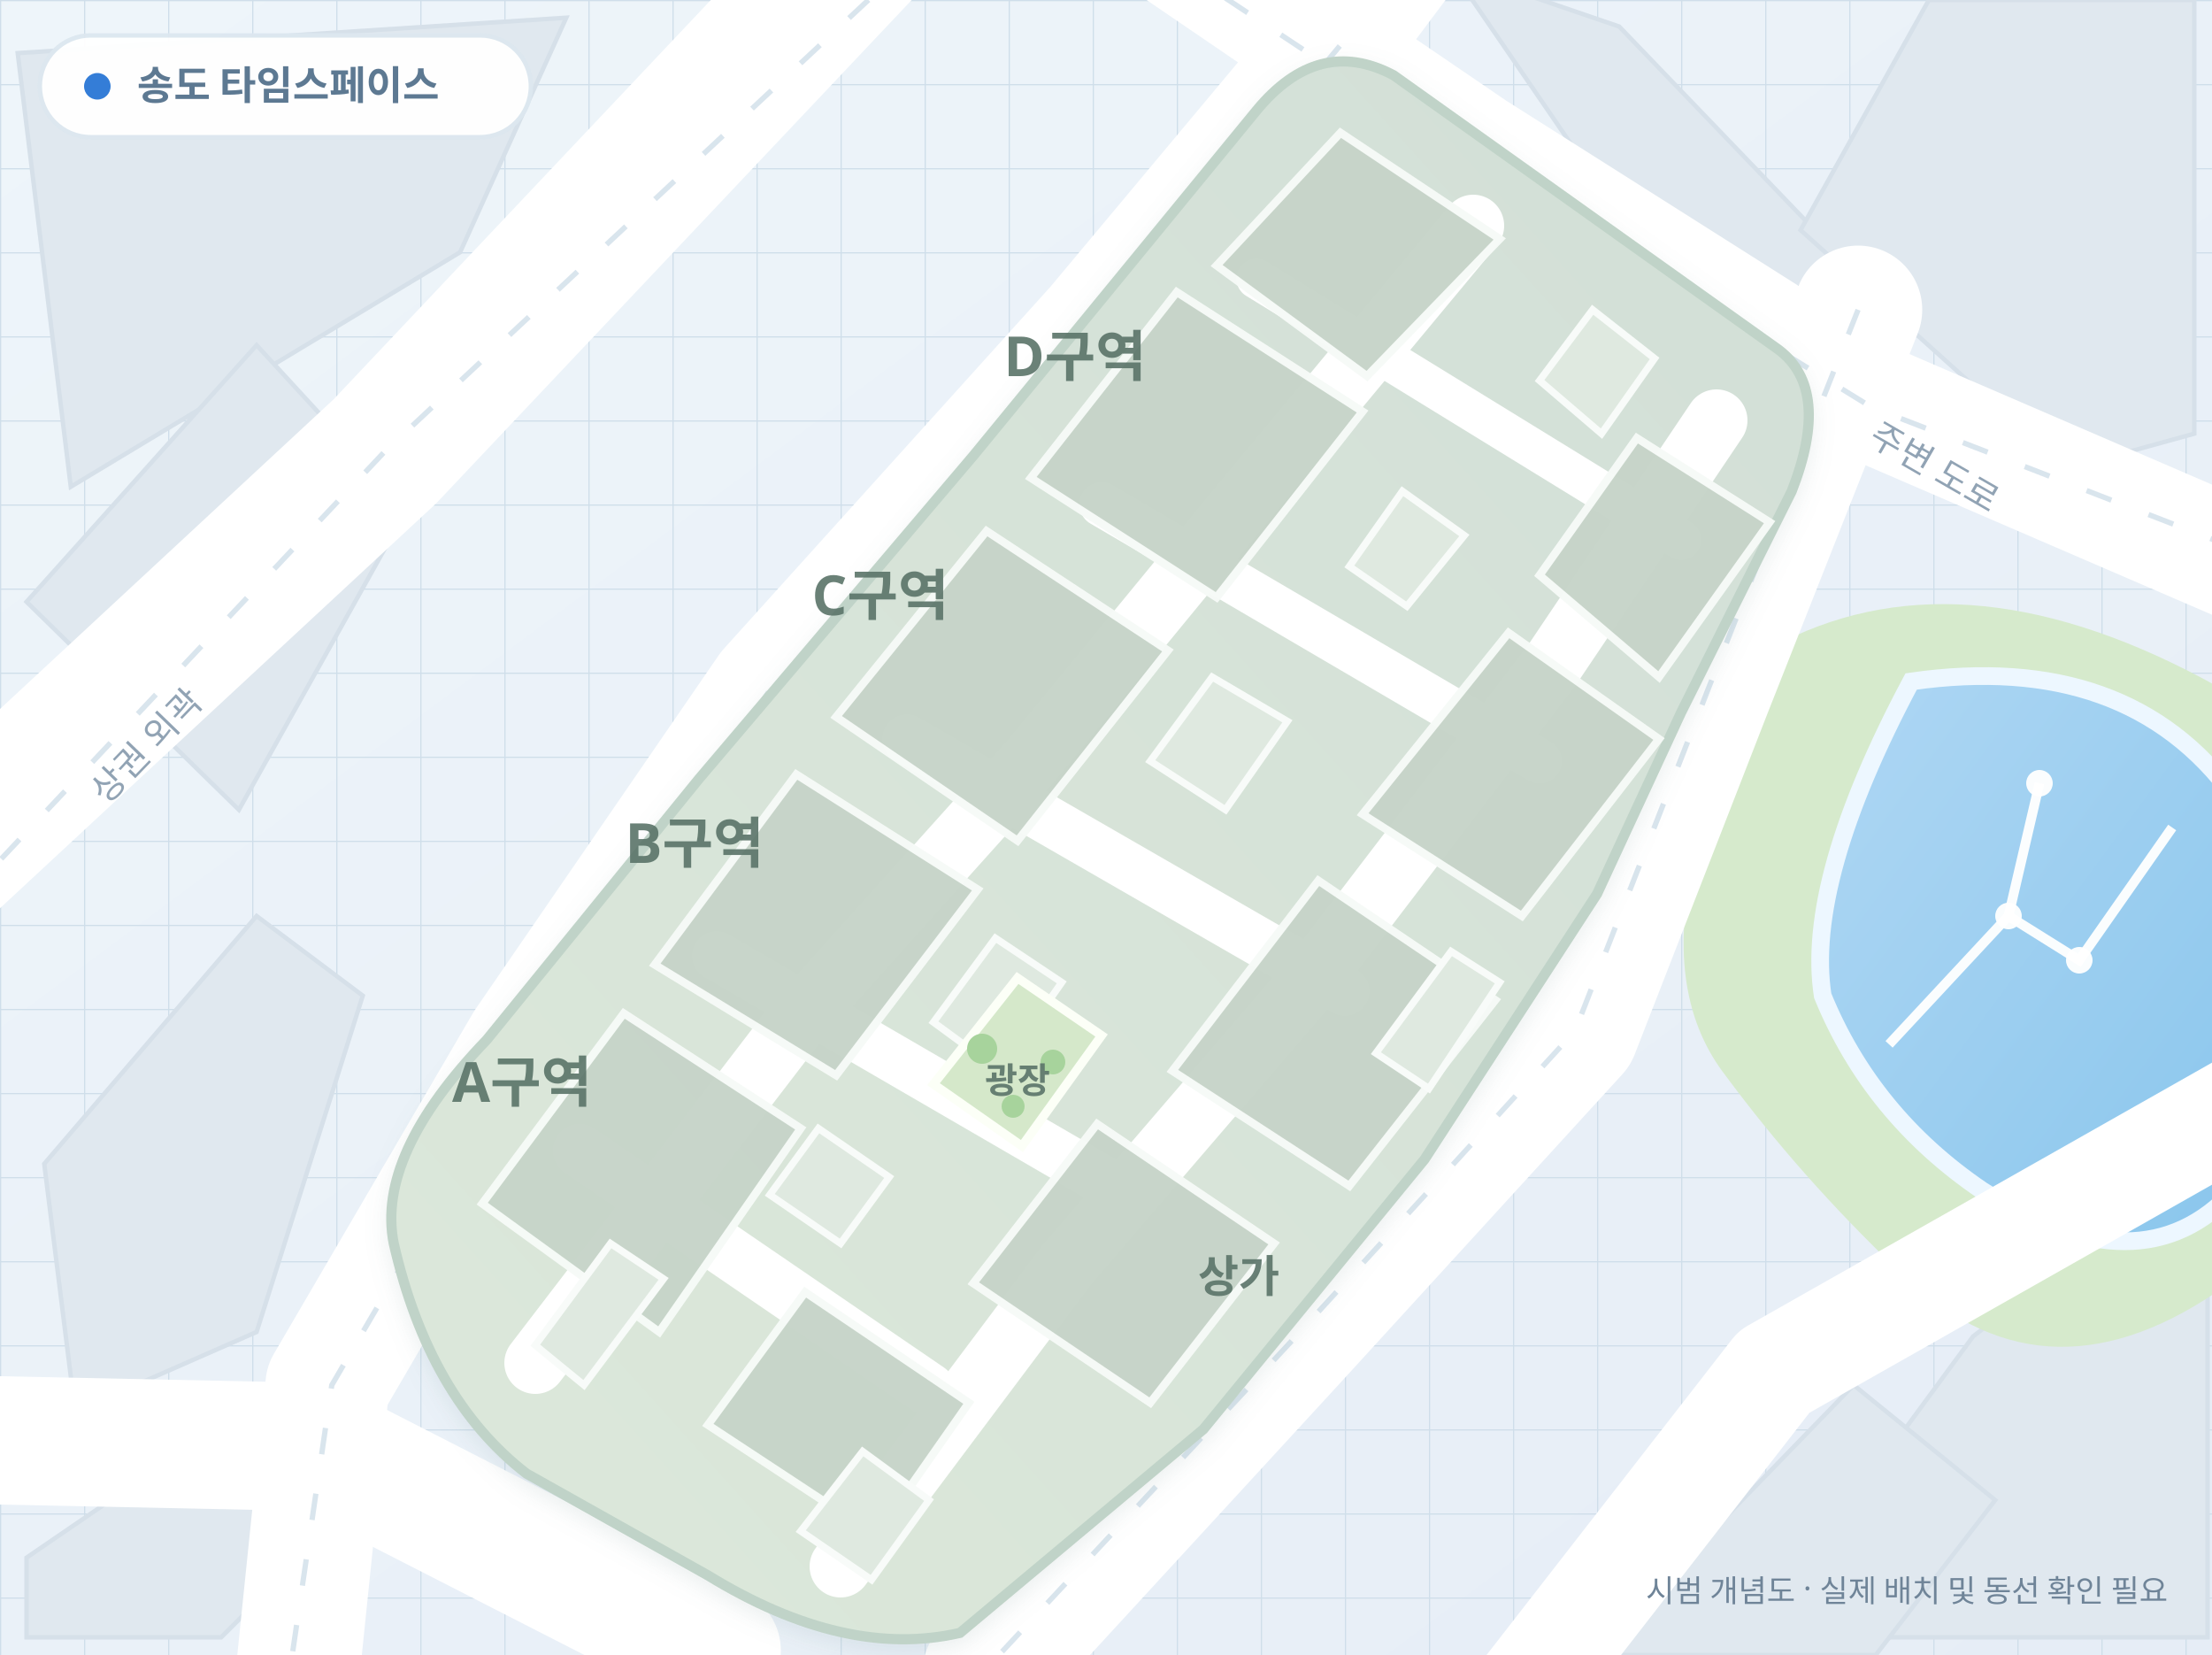
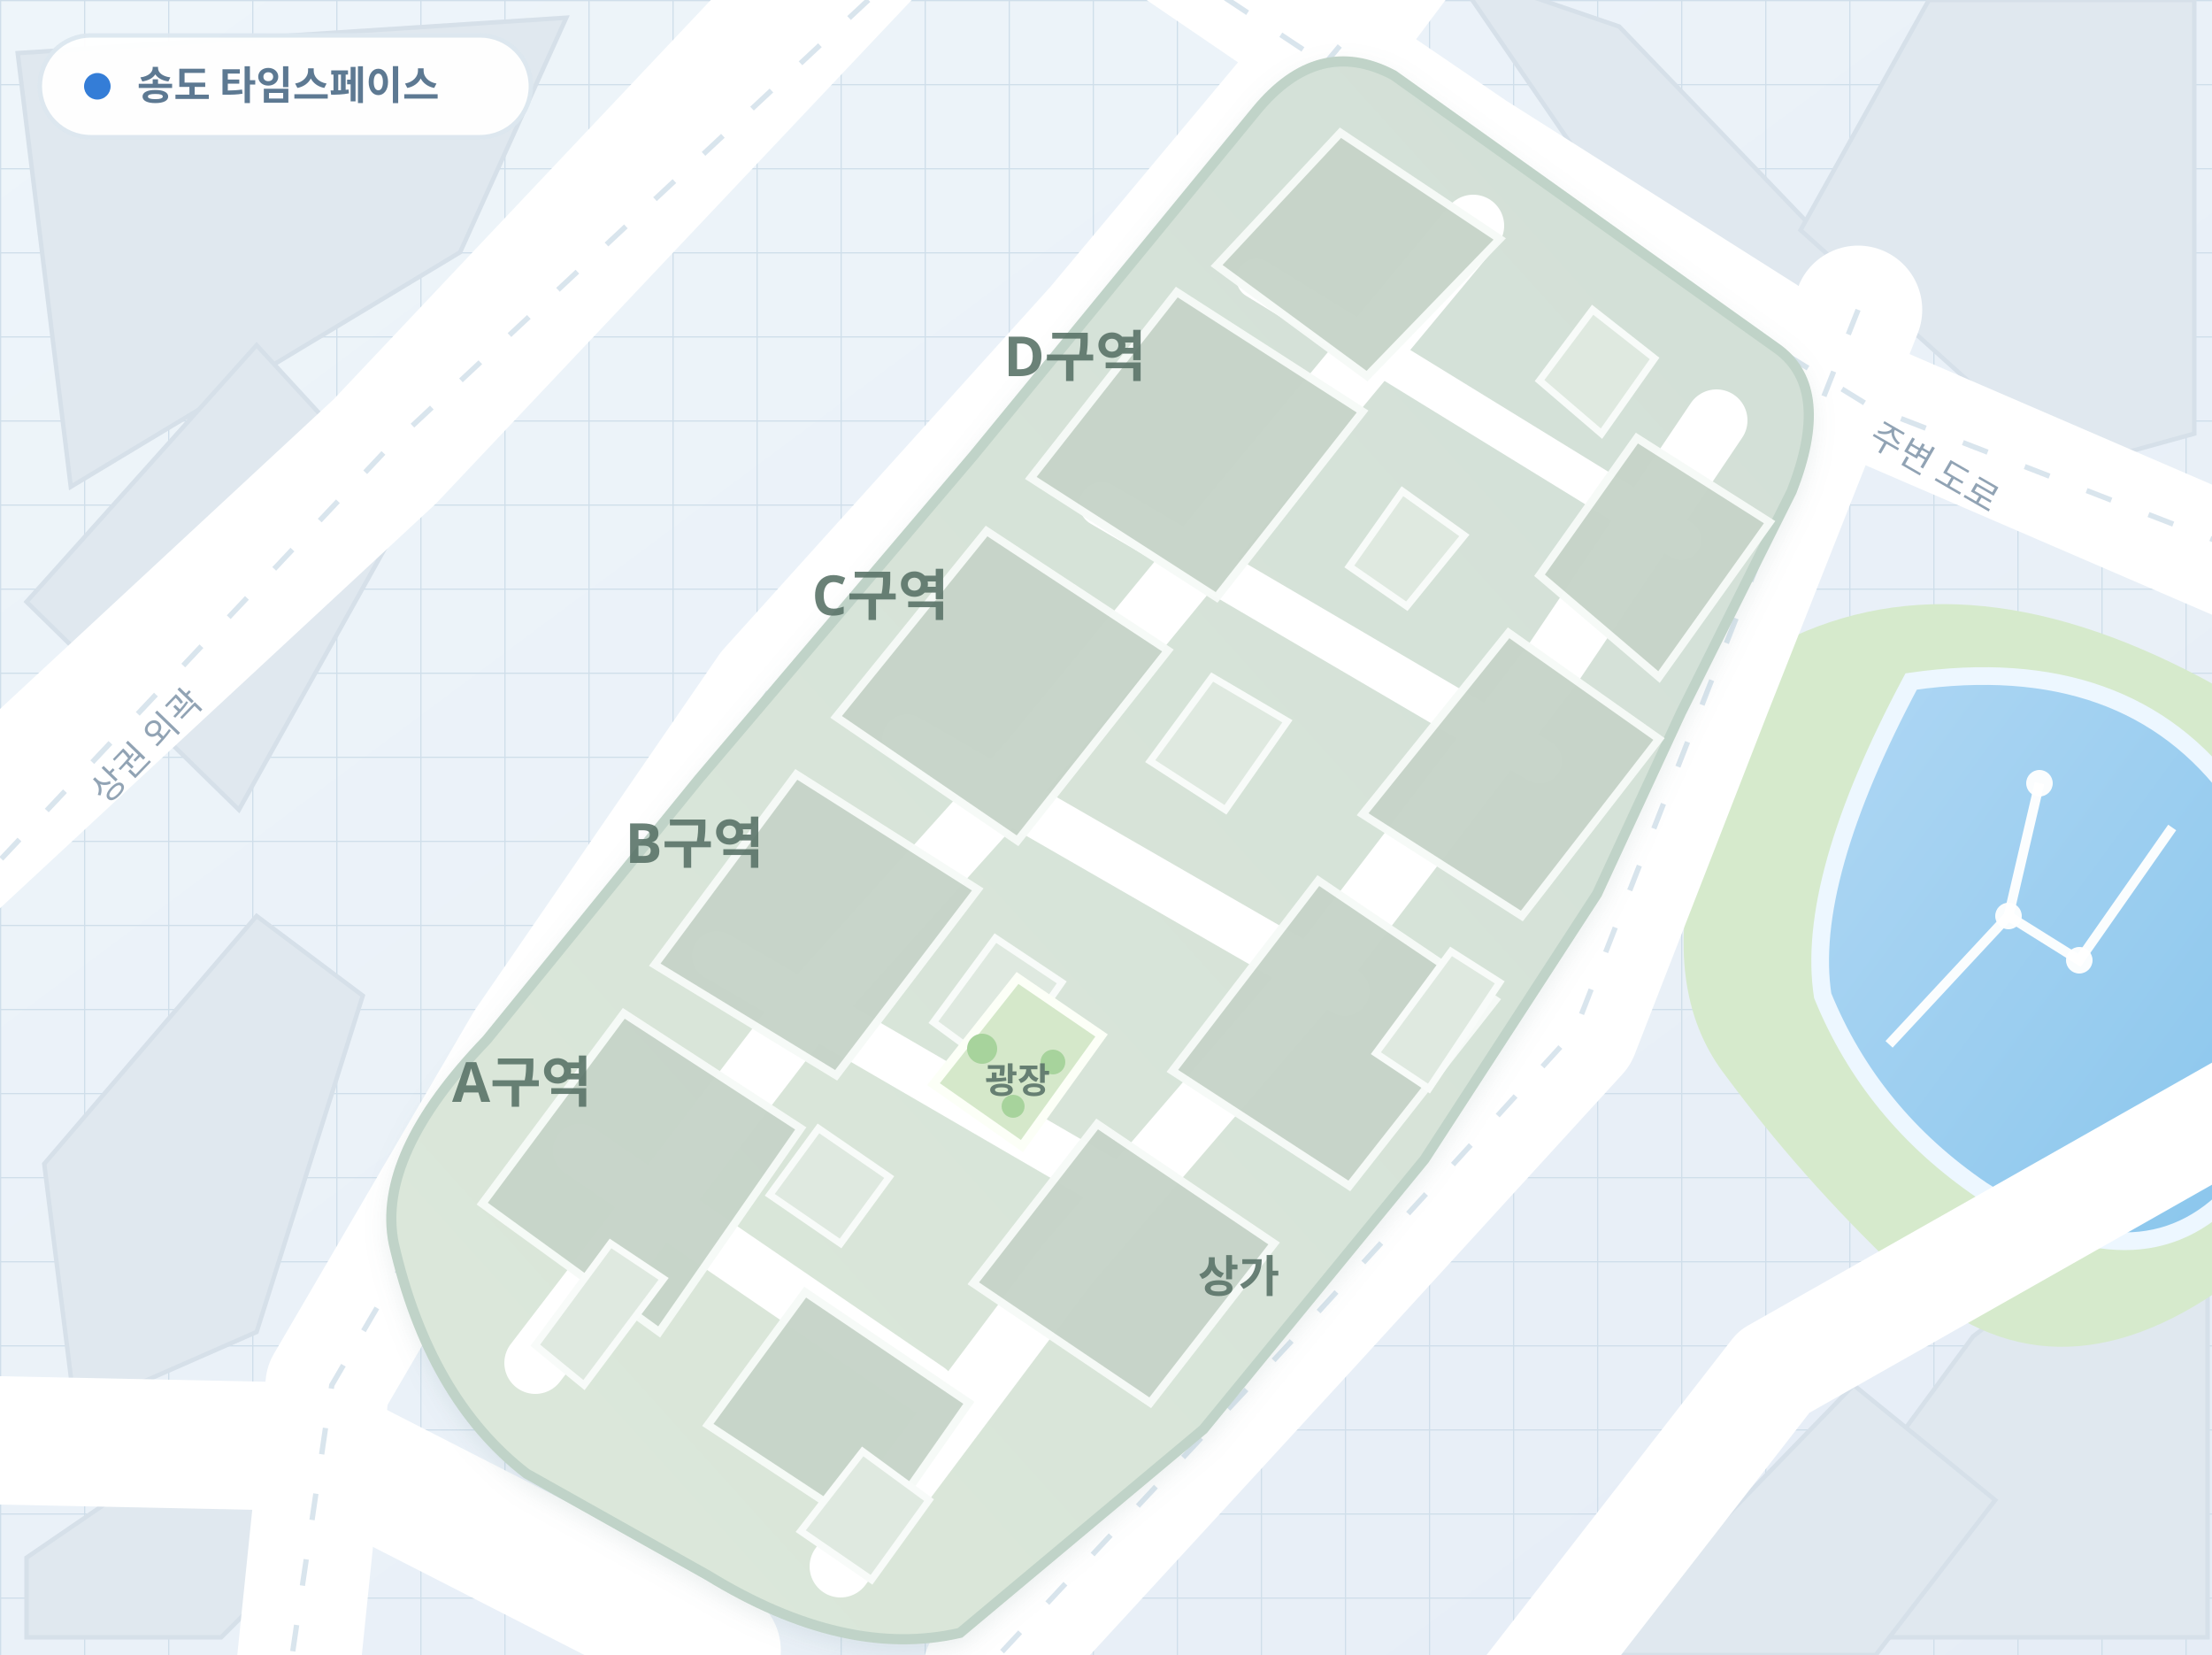
<svg xmlns="http://www.w3.org/2000/svg" viewBox="0 0 500 374" role="img" aria-label="송도 타임스페이스 시범 상권 개념 안내도">
  <defs>
    <pattern id="itdaGrid" width="19" height="19" patternUnits="userSpaceOnUse">
      <path d="M19 0H0V19" fill="none" stroke="#cfdeea" stroke-width="0.55" />
    </pattern>
    <linearGradient id="itdaGround" x1="0" y1="0" x2="1" y2="1">
      <stop stop-color="#eef5fa" />
      <stop offset="1" stop-color="#e6edf6" />
    </linearGradient>
    <linearGradient id="itdaDistrict" x1="0" y1="1" x2="1" y2="0">
      <stop stop-color="#dce8da" />
      <stop offset="1" stop-color="#d2dfd7" />
    </linearGradient>
    <linearGradient id="itdaWater" x1="0" y1="0" x2="1" y2="1">
      <stop stop-color="#afd7f4" />
      <stop offset="1" stop-color="#8ac6ec" />
    </linearGradient>
    <filter id="itdaShadow" x="-15%" y="-15%" width="130%" height="135%">
      <feDropShadow dx="0" dy="1.8" stdDeviation="2.5" flood-color="#839d9d" flood-opacity=".15" />
    </filter>
  </defs>
  <rect width="500" height="374" fill="url(#itdaGround)" />
  <rect width="500" height="374" fill="url(#itdaGrid)" />
  <g fill="#e0e8ef" stroke="#d6e0e9" stroke-width="1">
    <path d="M4 12L128 4 104 57 16 110Z" />
    <path d="M6 136L58 78 92 115 54 183Z" />
    <path d="M10 263L58 207 82 225 58 301 17 319Z" />
    <path d="M6 352L63 313 80 340 50 370H6Z" />
    <path d="M328 -7L366 6 415 57 389 82Z" />
    <path d="M436 0H496V98L467 106 407 52Z" />
    <path d="M446 302L499 261V370H396Z" />
    <path d="M386 347L419 313 451 339 424 374H360Z" />
  </g>
  <path d="M403 145Q445 124 501 155V292Q461 319 429 287Q407 266 390 243Q366 212 403 145Z" fill="#d6eacc" />
  <path d="M432 154Q481 147 505 180V269Q484 292 448 269Q423 252 412 225Q408 199 432 154Z" fill="url(#itdaWater)" stroke="#edf7ff" stroke-width="4" />
  <path d="M427 236L454 207L470 217L491 187M454 207L461 177" fill="none" stroke="#ffffff" stroke-width="2.2" opacity=".95" />
  <g fill="#fff" opacity=".95">
    <circle cx="454" cy="207" r="3" />
    <circle cx="470" cy="217" r="3" />
    <circle cx="461" cy="177" r="3" />
  </g>
  <g fill="none" stroke="#ffffff" stroke-linejoin="round" stroke-linecap="round">
    <path d="M-24 205L87 102L207 -25" stroke-width="33" />
    <path d="M64 410L74 313L119 236L174 156L248 74L304 7L328 -25" stroke-width="28" />
    <path d="M245 -26L333 34L423 91L525 135" stroke-width="27" />
    <path d="M420 70L386 156L356 233L292 303L223 378" stroke-width="29" />
    <path d="M-24 325L72 327L162 373" stroke-width="29" />
    <path d="M338 391L401 310L514 246" stroke-width="24" />
  </g>
  <g fill="none" stroke="#d0dee9" stroke-width="1.2" stroke-dasharray="6 9" opacity=".8">
    <path d="M-10 205L87 102L207 -10" />
    <path d="M64 388L75 313L120 236L174 156L249 75L304 9" />
    <path d="M252 -17L332 36L423 92L503 123" />
    <path d="M420 70L386 156L356 233L292 303L223 377" />
  </g>
  <path d="M89 281Q85 261 110 235L158 176L220 103L284 25Q298 8 315 17L402 79Q414 88 405 111L380 161L361 202L322 262L272 323L217 369Q191 375 160 356L119 333Q97 316 89 281Z" fill="url(#itdaDistrict)" stroke="#c0d3c8" stroke-width="2.3" filter="url(#itdaShadow)" />
  <g fill="none" stroke="#ffffff" stroke-linejoin="round" stroke-linecap="round">
    <path d="M121 308L180 231L233 172L279 116L333 51" stroke-width="14" />
    <path d="M190 354L241 286L296 222L351 150L388 95" stroke-width="14" />
    <path d="M131 260L210 314" stroke-width="12" />
    <path d="M162 216L255 270" stroke-width="11" />
    <path d="M205 167L304 224" stroke-width="11" />
    <path d="M249 114L348 172" stroke-width="10" />
    <path d="M284 63L380 122" stroke-width="9" />
  </g>
  <g stroke="#f6faf7" stroke-width="1.8" fill="#c7d4c9" opacity=".98">
    <path d="M109 272L141 229L181 255L149 301Z" />
    <path d="M148 218L180 175L221 201L189 243Z" />
    <path d="M189 162L223 120L264 147L230 190Z" />
    <path d="M233 108L266 66L308 93L275 135Z" />
    <path d="M275 60L303 30L339 54L309 85Z" />
    <path d="M160 322L182 292L219 317L198 347Z" />
    <path d="M220 290L248 254L288 281L260 317Z" />
    <path d="M265 242L298 199L338 226L305 268Z" />
    <path d="M308 184L341 143L375 167L344 207Z" />
    <path d="M348 130L370 99L400 118L375 153Z" />
  </g>
  <g fill="#dfe9e0" stroke="#f8fbf9" stroke-width="1.6">
    <path d="M121 304L138 281L150 289L132 313Z" />
    <path d="M174 270L185 255L201 266L190 281Z" />
    <path d="M211 231L225 212L240 222L226 242Z" />
    <path d="M260 172L274 153L291 163L277 183Z" />
    <path d="M305 128L317 111L331 121L318 137Z" />
    <path d="M348 86L360 70L374 81L362 98Z" />
    <path d="M181 346L195 328L210 339L197 357Z" />
    <path d="M311 238L328 215L339 222L323 246Z" />
  </g>
  <path d="M211 245L230 221L249 234L231 259Z" fill="#d5e8ca" stroke="#fcfff7" stroke-width="2" />
  <g fill="#a7d39c">
    <circle cx="222" cy="237" r="3.4" />
    <circle cx="238" cy="240" r="2.8" />
    <circle cx="229" cy="250" r="2.6" />
  </g>
  <g font-family="Pretendard, Noto Sans KR, sans-serif" font-size="12.5" font-weight="800" text-anchor="middle" fill="#5a7368" opacity=".9">
    <text x="118" y="249">A구역</text>
    <text x="157" y="195">B구역</text>
    <text x="199" y="139">C구역</text>
    <text x="243" y="85">D구역</text>
    <text x="280" y="292" font-size="10">상가</text>
    <text x="230" y="247" font-size="8">광장</text>
  </g>
  <g font-family="Pretendard, Noto Sans KR, sans-serif" fill="#91a3b4" font-size="8" letter-spacing=".2">
    <text x="24" y="182" transform="rotate(-46 24 182)">상권 외곽</text>
    <text x="422" y="100" transform="rotate(30 422 100)">주변 도로</text>
  </g>
  <g opacity=".95">
    <rect x="9" y="8" width="111" height="23" rx="11.5" fill="#ffffff" stroke="#dce7ef" />
    <circle cx="22" cy="19.5" r="3" fill="#2b78d6" />
    <text x="31" y="22.5" font-family="Pretendard, Noto Sans KR, sans-serif" font-size="9" font-weight="700" fill="#56738e">송도 타임스페이스</text>
  </g>
-   <text x="490" y="362" text-anchor="end" font-family="Pretendard, Noto Sans KR, sans-serif" font-size="7" fill="#6f8498">시범 개념도 · 실제 배치 및 동선 확인 필요</text>
</svg>
